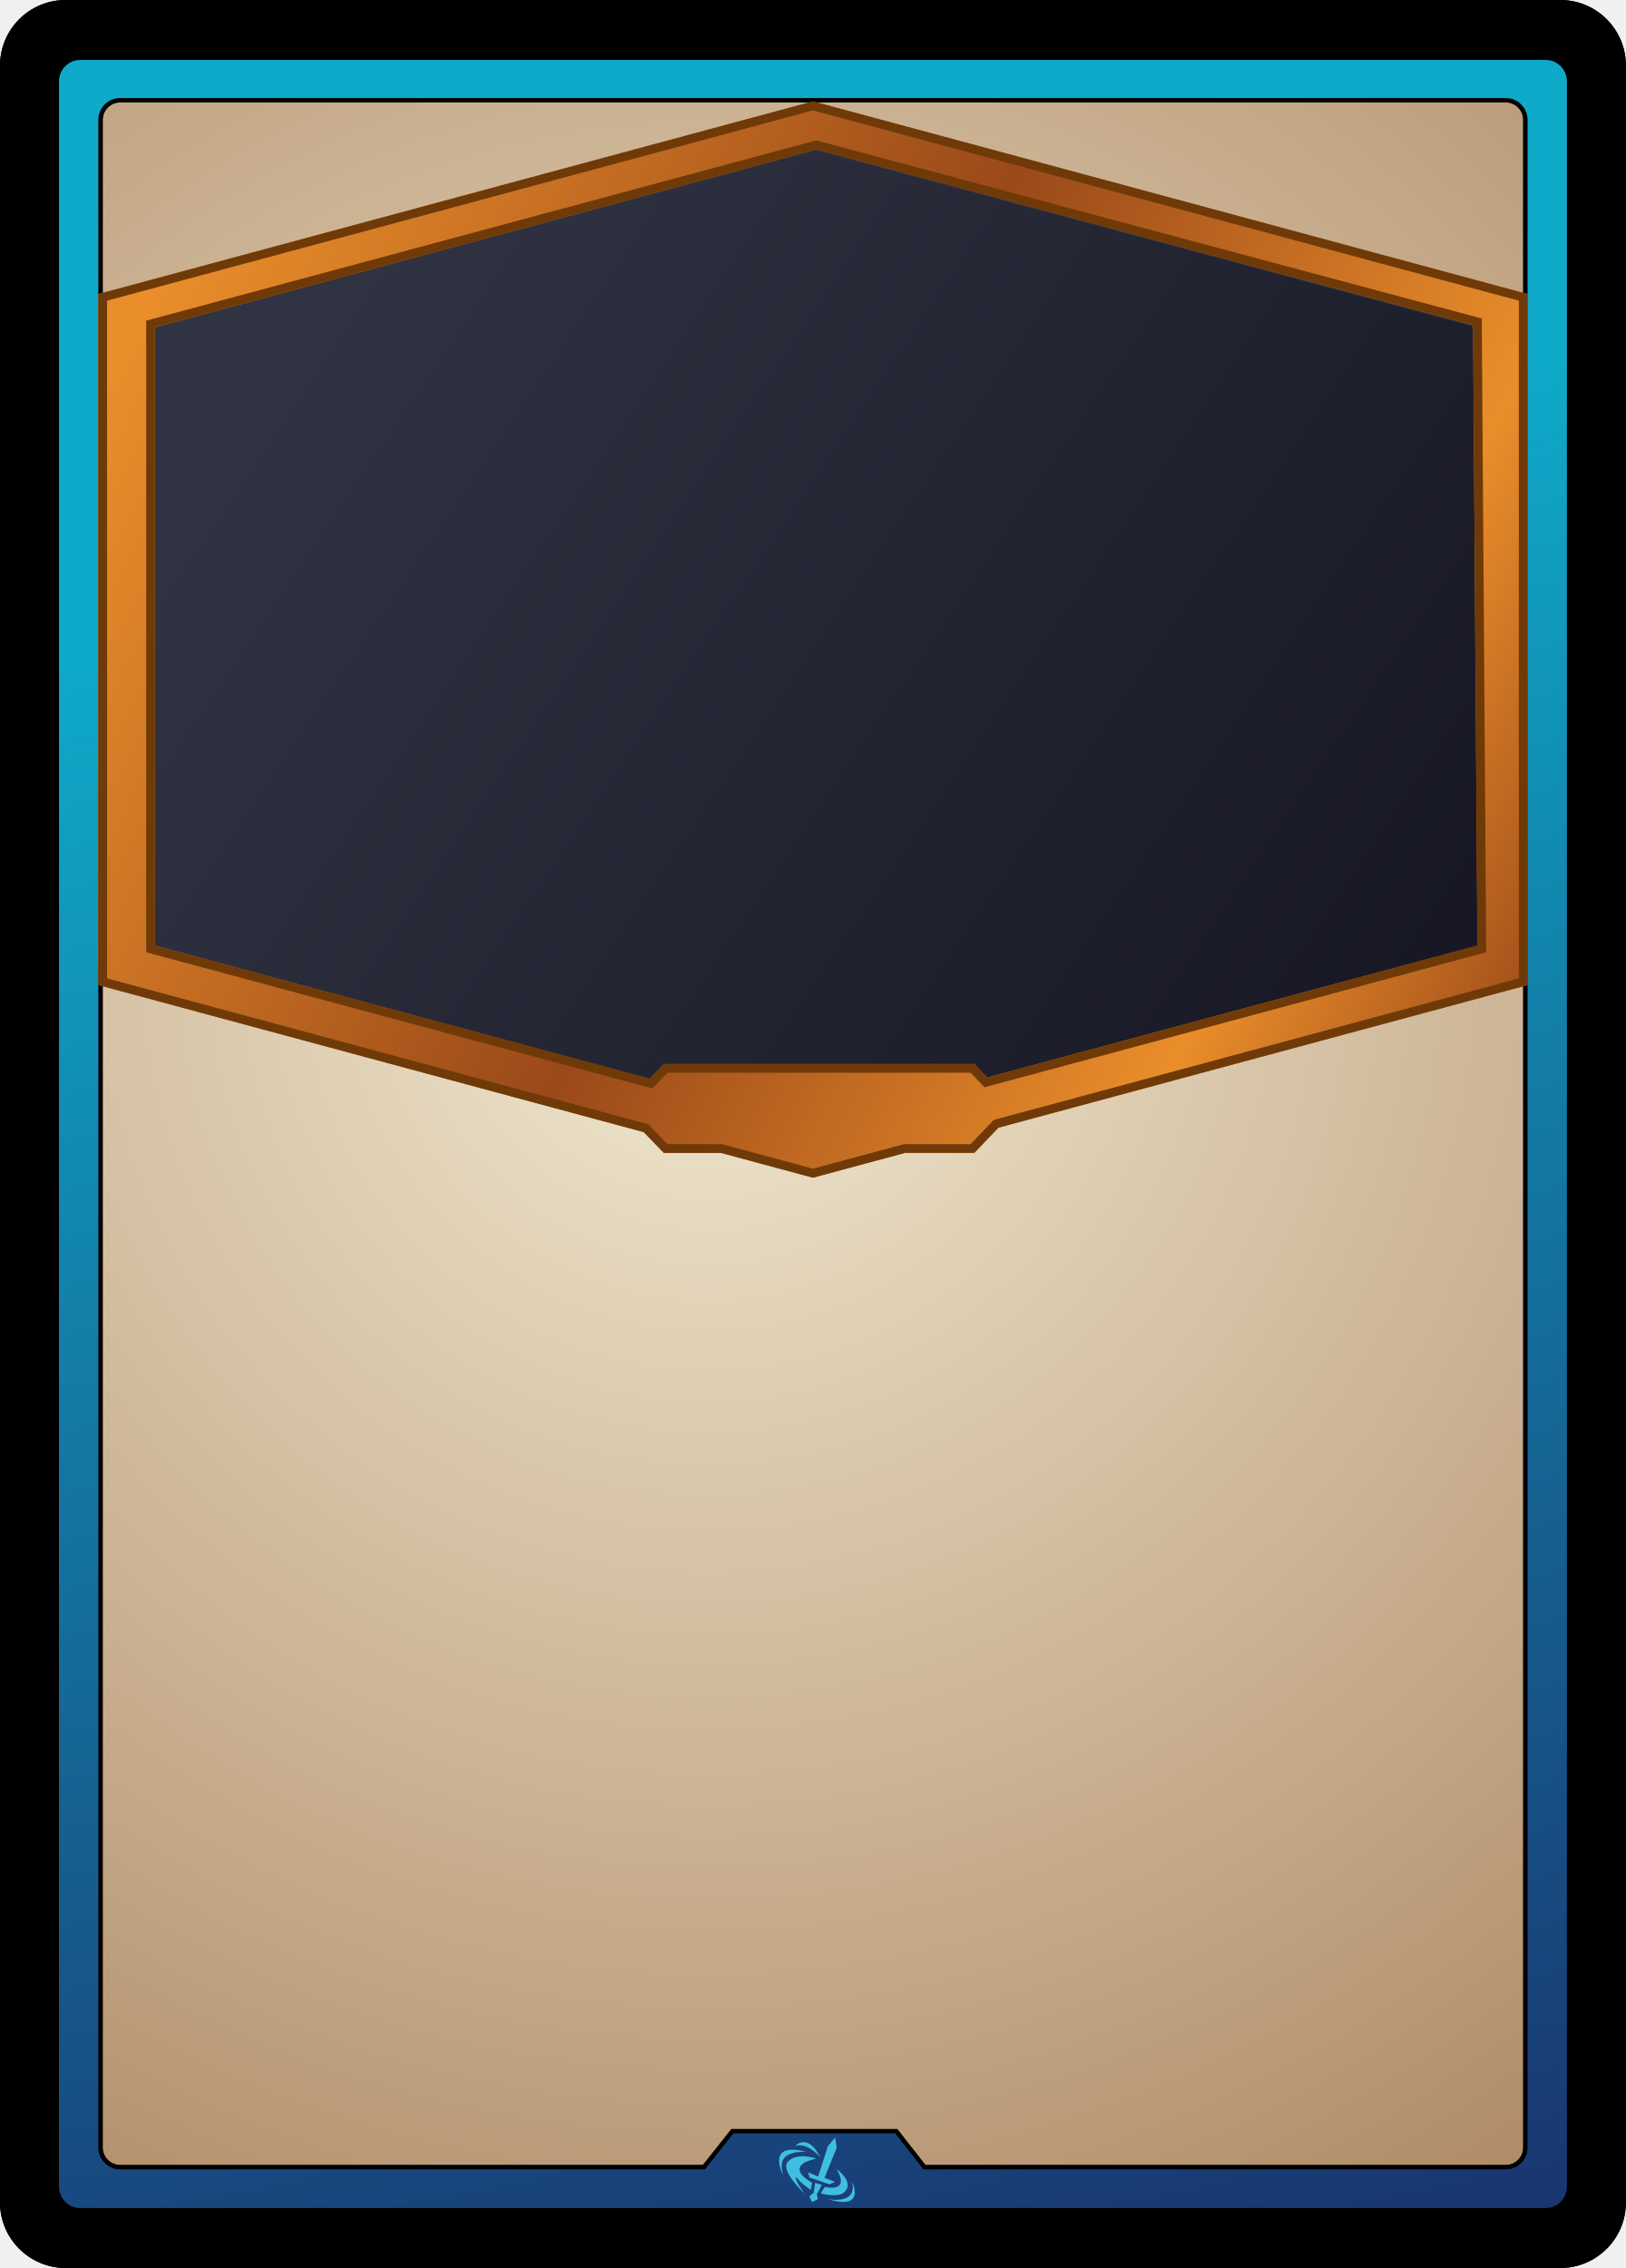
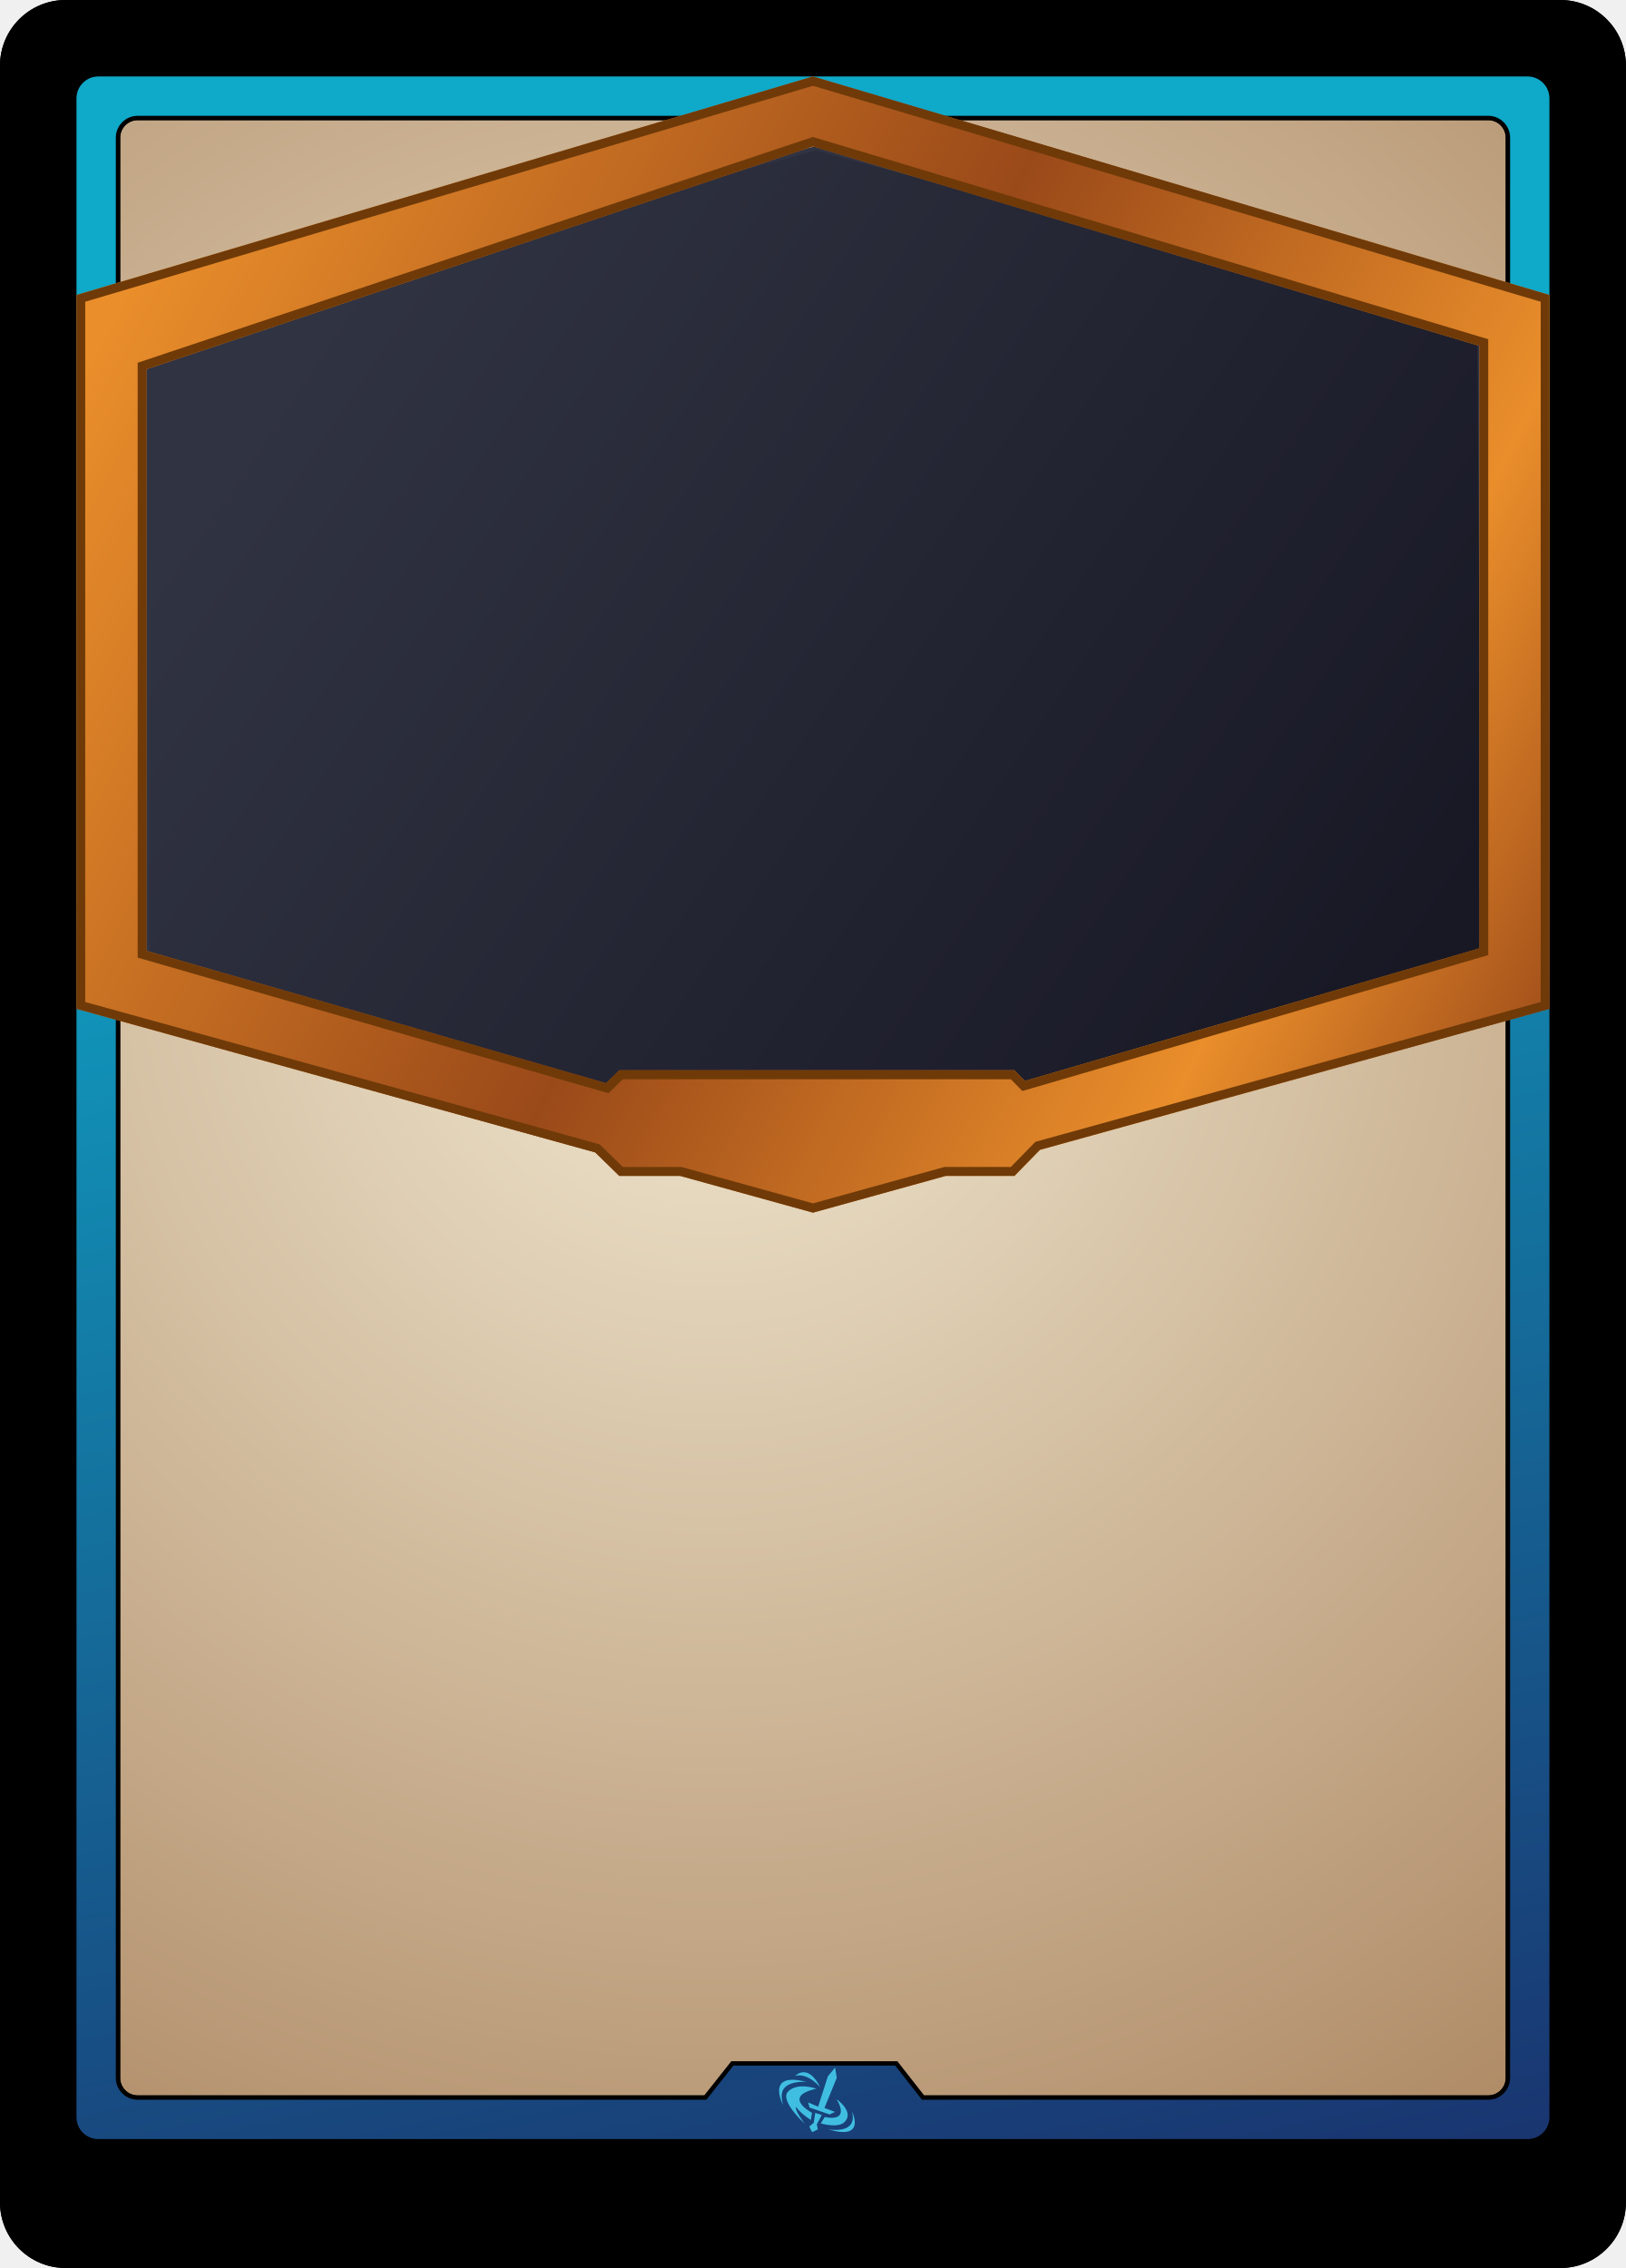
<svg xmlns="http://www.w3.org/2000/svg" viewBox="0 0 744 1038" width="744" height="1038">
  <defs>
-     <clipPath id="alignment-12732649771380011194">
+     <clipPath id="alignment-10299947462586364071">
      <path d="M36,66 C36,49.446 49.446,36 66,36 L750,36 C766.554,36 780,49.446 780,66 L780,1044 C780,1060.554 766.554,1074 750,1074 L66,1074 C49.446,1074 36,1060.554 36,1044 L36,66 Z" fill="#000000" />
    </clipPath>
-     <radialGradient id="10713766372783538357" cx="629.22" cy="800.195" r="591.798" gradientTransform="matrix(0.001449275,0,0,0.00101713,-0.09130435,-0.06436175)">
+     <radialGradient id="15008876716669144625" cx="624.09" cy="778.566" r="571.422" gradientTransform="matrix(0.00148368,0,0,0.001059322,-0.1053412,-0.07521186)">
      <stop stop-color="#5f7470" />
      <stop offset="1" stop-color="#889696" />
    </radialGradient>
-     <radialGradient id="13199651728109058898" cx="360.151" cy="476.898" r="682.273" gradientTransform="matrix(0.001529052,0,0,0.001054852,-0.1238532,-0.08529201)">
+     <radialGradient id="3538668295166585667" cx="361.321" cy="468.33" r="656.523" gradientTransform="matrix(0.001567398,0,0,0.001101322,-0.1394984,-0.09801762)">
      <stop stop-color="#f1e9d2" />
      <stop offset="0.197" stop-color="#e4d6bc" />
      <stop offset="1" stop-color="#ae8964" />
    </radialGradient>
-     <clipPath id="alignment-16440298806897354872">
-       <path d="M81,90.857 C81,85.339 85.482,80.857 91,80.857 L725,80.857 C730.518,80.857 735,85.339 735,90.857 L735,1018.857 C735,1024.375 730.518,1028.857 725,1028.857 L91,1028.857 C85.482,1028.857 81,1024.375 81,1018.857 L81,90.857 Z" fill="#000000" />
+     <clipPath id="alignment-4311996430811290990">
+       <path d="M89,99 C89,93.482 93.482,89 99,89 L717,89 C722.518,89 727,93.482 727,99 L727,987 C727,992.518 722.518,997 717,997 L99,997 C93.482,997 89,992.518 89,987 L89,99 Z" fill="#000000" />
    </clipPath>
-     <linearGradient id="6265256735475106297" x1="568.926" y1="1115.483" x2="395.869" y2="272.567" gradientTransform="matrix(0.001449275,0,0,0.00101713,-0.09130435,-0.06450738)">
+     <linearGradient id="12930453340193467892" x1="565.194" y1="1081.16" x2="396.15" y2="271.816" gradientTransform="matrix(0.00148368,0,0,0.001059322,-0.1053412,-0.07521186)">
      <stop stop-color="#1a316d" />
      <stop offset="1" stop-color="#0fa9c9" />
    </linearGradient>
-     <linearGradient id="5010491934619268175" x1="638.793" y1="510.654" x2="155.743" y2="184.676" gradientTransform="matrix(0.0016353,0,0,0.002219887,-0.1104473,-0.2711015)">
+     <linearGradient id="12840106383794389328" x1="638.793" y1="510.654" x2="155.743" y2="184.676" gradientTransform="matrix(0.0016353,0,0,0.002219887,-0.1104473,-0.2711015)">
      <stop stop-color="#181825" />
      <stop offset="0.999" stop-color="#303342" />
    </linearGradient>
-     <linearGradient id="5931164231352191337" x1="74.051" y1="179.459" x2="719.387" y2="505.026" gradientTransform="matrix(0.001529052,0,0,0.002030006,-0.06880734,-0.2042941)">
+     <linearGradient id="4007430623642724752" x1="64.939" y1="172.451" x2="730.011" y2="516.12" gradientTransform="matrix(0.00148368,0,0,0.001923077,-0.05192878,-0.1716279)">
      <stop stop-color="#ea8e2b" />
      <stop offset="0.455" stop-color="#9a4919" />
      <stop offset="0.797" stop-color="#ea8e2b" />
      <stop offset="1" stop-color="#9a4919" />
    </linearGradient>
-     <clipPath id="alignment-675411685597148219">
-       <path d="M372,140.637 C372.135,140.674 699,228.79 699,228.79 C699,228.79 699,545.094 699,545.094 C699,545.094 553.751,584.25 456.862,610.369 C451.608,615.86 445.843,621.884 445.843,621.884 C445.843,621.884 414.151,621.884 414.151,621.884 C388.551,628.785 372.03,633.238 372,633.247 C371.97,633.238 355.449,628.785 329.849,621.884 C329.849,621.884 303.762,621.884 303.762,621.884 C303.762,621.884 299.247,617.223 294.54,612.365 C197.843,586.297 45,545.094 45,545.094 C45,545.094 45,228.79 45,228.79 C45,228.79 371.865,140.674 372,140.637 ZM70.902,244.074 C70.902,244.074 70.902,527.016 70.902,527.016 C70.902,527.016 207.628,563.809 297.26,587.928 C300.847,584.226 303.762,581.218 303.762,581.218 C303.762,581.218 445.843,581.218 445.843,581.218 C445.843,581.218 448.44,583.932 451.737,587.377 C541.388,563.252 676.046,527.016 676.046,527.016 C676.046,527.016 674.067,243.085 674.067,243.085 C674.067,243.085 373.605,162.688 373.474,162.653 C373.344,162.688 70.902,244.074 70.902,244.074 Z" fill="#000000" />
+     <clipPath id="alignment-13673228581461116920">
+       <path d="M378.211,129.545 C378.345,129.584 715.211,226.924 715.211,226.924 C715.211,226.924 715.211,545.094 715.211,545.094 C715.211,545.094 581.094,581.238 482.076,607.924 C476.218,613.76 470.409,619.546 470.409,619.546 C470.409,619.546 438.95,619.546 438.95,619.546 C402.944,629.249 378.249,635.905 378.211,635.915 C378.174,635.905 353.478,629.249 317.472,619.546 C317.472,619.546 289.591,619.546 289.591,619.546 C289.591,619.546 284.28,614.49 278.58,609.064 C179.198,582.281 41.211,545.094 41.211,545.094 C41.211,545.094 41.211,226.924 41.211,226.924 C41.211,226.924 378.078,129.584 378.211,129.545 ZM73.211,260.033 C73.211,260.033 73.211,519.226 73.211,519.226 C73.211,519.226 193.996,553.096 283.546,578.208 C287.025,574.896 289.591,572.454 289.591,572.454 C289.591,572.454 470.409,572.454 470.409,572.454 C470.409,572.454 472.378,574.416 475.18,577.207 C564.483,551.838 683.211,518.111 683.211,518.111 C683.211,518.111 683.211,249.63 683.211,249.63 C683.211,249.63 378.338,160.742 378.211,160.705 C378.091,160.744 73.211,260.033 73.211,260.033 Z" fill="#000000" />
+     </clipPath>
+     <mask id="mask-10230758215421223991" mask-type="alpha">
+       <g transform="matrix(1,0,0,1,0.00000001,-54.24652)">
+         <path d="M373.294,122.124 L677.048,203.402 L679.048,520.32 L373.294,572.597 L67.539,520.32 L67.539,204.402 L373.294,122.124 Z" transform="matrix(1,0,0,1,0,0)" fill="url('#12840106383794389328')" stroke="#303342" stroke-width="2" />
+       </g>
+       <g transform="matrix(1,0,0,1,0.00000001,-54.24652)">
+         <path d="M378.211,129.545 C378.345,129.584 715.211,226.924 715.211,226.924 C715.211,226.924 715.211,545.094 715.211,545.094 C715.211,545.094 581.094,581.238 482.076,607.924 C476.218,613.76 470.409,619.546 470.409,619.546 C470.409,619.546 438.95,619.546 438.95,619.546 C402.944,629.249 378.249,635.905 378.211,635.915 C378.174,635.905 353.478,629.249 317.472,619.546 C317.472,619.546 289.591,619.546 289.591,619.546 C289.591,619.546 284.28,614.49 278.58,609.064 C179.198,582.281 41.211,545.094 41.211,545.094 C41.211,545.094 41.211,226.924 41.211,226.924 C41.211,226.924 378.078,129.584 378.211,129.545 ZM73.211,260.033 C73.211,260.033 73.211,519.226 73.211,519.226 C73.211,519.226 193.996,553.096 283.546,578.208 C287.025,574.896 289.591,572.454 289.591,572.454 C289.591,572.454 470.409,572.454 470.409,572.454 C470.409,572.454 472.378,574.416 475.18,577.207 C564.483,551.838 683.211,518.111 683.211,518.111 C683.211,518.111 683.211,249.63 683.211,249.63 C683.211,249.63 378.338,160.742 378.211,160.705 C378.091,160.744 73.211,260.033 73.211,260.033 Z" transform="matrix(1,0,0,1.026917,-6.211276,-43.78557)" fill="url('#4007430623642724752')" />
+         <path d="M378.211,129.545 C378.345,129.584 715.211,226.924 715.211,226.924 C715.211,226.924 715.211,545.094 715.211,545.094 C715.211,545.094 581.094,581.238 482.076,607.924 C476.218,613.76 470.409,619.546 470.409,619.546 C470.409,619.546 438.95,619.546 438.95,619.546 C402.944,629.249 378.249,635.905 378.211,635.915 C378.174,635.905 353.478,629.249 317.472,619.546 C317.472,619.546 289.591,619.546 289.591,619.546 C289.591,619.546 284.28,614.49 278.58,609.064 C179.198,582.281 41.211,545.094 41.211,545.094 C41.211,545.094 41.211,226.924 41.211,226.924 C41.211,226.924 378.078,129.584 378.211,129.545 ZM73.211,260.033 C73.211,260.033 73.211,519.226 73.211,519.226 C73.211,519.226 193.996,553.096 283.546,578.208 C287.025,574.896 289.591,572.454 289.591,572.454 C289.591,572.454 470.409,572.454 470.409,572.454 C470.409,572.454 472.378,574.416 475.18,577.207 C564.483,551.838 683.211,518.111 683.211,518.111 C683.211,518.111 683.211,249.63 683.211,249.63 C683.211,249.63 378.338,160.742 378.211,160.705 C378.091,160.744 73.211,260.033 73.211,260.033 Z" transform="matrix(1,0,0,1.026917,-6.211276,-43.78557)" clip-path="url(#alignment-13673228581461116920)" fill="none" stroke="#6f3a08" stroke-width="8" />
+       </g>
+     </mask>
+     <linearGradient id="16473553761292149492" x1="638.793" y1="510.654" x2="155.743" y2="184.676" gradientTransform="matrix(0.0016353,0,0,0.002219887,-0.1104473,-0.2711015)">
+       <stop stop-color="#181825" />
+       <stop offset="0.999" stop-color="#303342" />
+     </linearGradient>
+     <linearGradient id="12384747001587344606" x1="64.939" y1="172.451" x2="730.011" y2="516.12" gradientTransform="matrix(0.00148368,0,0,0.001923077,-0.05192878,-0.1716279)">
+       <stop stop-color="#ea8e2b" />
+       <stop offset="0.455" stop-color="#9a4919" />
+       <stop offset="0.797" stop-color="#ea8e2b" />
+       <stop offset="1" stop-color="#9a4919" />
+     </linearGradient>
+     <clipPath id="alignment-17264384417429013032">
+       <path d="M378.211,129.545 C378.345,129.584 715.211,226.924 715.211,226.924 C715.211,226.924 715.211,545.094 715.211,545.094 C715.211,545.094 581.094,581.238 482.076,607.924 C476.218,613.76 470.409,619.546 470.409,619.546 C470.409,619.546 438.95,619.546 438.95,619.546 C402.944,629.249 378.249,635.905 378.211,635.915 C378.174,635.905 353.478,629.249 317.472,619.546 C317.472,619.546 289.591,619.546 289.591,619.546 C289.591,619.546 284.28,614.49 278.58,609.064 C179.198,582.281 41.211,545.094 41.211,545.094 C41.211,545.094 41.211,226.924 41.211,226.924 C41.211,226.924 378.078,129.584 378.211,129.545 ZM73.211,260.033 C73.211,260.033 73.211,519.226 73.211,519.226 C73.211,519.226 193.996,553.096 283.546,578.208 C287.025,574.896 289.591,572.454 289.591,572.454 C289.591,572.454 470.409,572.454 470.409,572.454 C470.409,572.454 472.378,574.416 475.18,577.207 C564.483,551.838 683.211,518.111 683.211,518.111 C683.211,518.111 683.211,249.63 683.211,249.63 C683.211,249.63 378.338,160.742 378.211,160.705 C378.091,160.744 73.211,260.033 73.211,260.033 Z" fill="#000000" />
    </clipPath>
  </defs>
  <g>
    <rect fill="#ffffff" fill-opacity="0" x="0" y="0" width="744" height="1038" />
    <g>
      <g>
        <g transform="matrix(1,0,0,1,-36,-36)">
          <path d="M36,66 C36,49.446 49.446,36 66,36 L750,36 C766.554,36 780,49.446 780,66 L780,1044 C780,1060.554 766.554,1074 750,1074 L66,1074 C49.446,1074 36,1060.554 36,1044 L36,66 Z" fill="#000000" />
-           <path d="M36,66 C36,49.446 49.446,36 66,36 L750,36 C766.554,36 780,49.446 780,66 L780,1044 C780,1060.554 766.554,1074 750,1074 L66,1074 C49.446,1074 36,1060.554 36,1044 L36,66 Z" clip-path="url(#alignment-12732649771380011194)" fill="none" stroke="#000000" stroke-width="4" />
+           <path d="M36,66 C36,49.446 49.446,36 66,36 L750,36 C766.554,36 780,49.446 780,66 L780,1044 C780,1060.554 766.554,1074 750,1074 L66,1074 C49.446,1074 36,1060.554 36,1044 L36,66 Z" clip-path="url(#alignment-10299947462586364071)" fill="none" stroke="#000000" stroke-width="4" />
        </g>
        <g transform="matrix(1,0,0,1,-36,-36)">
+           <path d="M71,81 C71,75.482 75.482,71 81,71 L735,71 C740.518,71 745,75.482 745,81 L745,1005 C745,1010.518 740.518,1015 735,1015 L81,1015 C75.482,1015 71,1010.518 71,1005 L71,81 Z" fill="url('#15008876716669144625')" />
+         </g>
+         <g transform="matrix(1,0,0,1,-36,-36)">
+           <path d="M89,99 C89,93.482 93.482,89 99,89 L717,89 C722.518,89 727,93.482 727,99 L727,987 C727,992.518 722.518,997 717,997 L99,997 C93.482,997 89,992.518 89,987 L89,99 Z" fill="url('#3538668295166585667')" />
+           <path d="M89,99 C89,93.482 93.482,89 99,89 L717,89 C722.518,89 727,93.482 727,99 L727,987 C727,992.518 722.518,997 717,997 L99,997 C93.482,997 89,992.518 89,987 L89,99 Z" clip-path="url(#alignment-4311996430811290990)" fill="none" stroke="#000000" stroke-width="4" />
+         </g>
+       </g>
+       <g>
+         <g transform="matrix(1,0,0,1,-36,-36)">
          <g>
-             <path d="M63,73.09 C63,67.676 67.368,63.278 72.746,63.278 L743.254,63.278 C748.632,63.278 753,67.676 753,73.09 L753,1036.624 C753,1042.038 748.632,1046.436 743.254,1046.436 L72.746,1046.436 C67.368,1046.436 63,1042.038 63,1036.624 L63,73.09 Z" fill="url('#10713766372783538357')" />
+             <path d="M81,71 C81,71 735,71 735,71 C740.518,71 745,75.482 745,81 C745,81 745,1005 745,1005 C745,1010.518 740.518,1015 735,1015 C735,1015 81,1015 81,1015 C75.482,1015 71,1010.518 71,1005 C71,1005 71,81 71,81 C71,75.482 75.482,71 81,71 ZM89,99 C89,99 89,987 89,987 C89,992.518 93.482,997 99,997 C99,997 359.217,997 359.217,997 C361.901,993.615 371.619,981.356 371.619,981.356 C371.619,981.356 445.64,981.356 445.64,981.356 C445.64,981.356 455.24,993.615 457.891,997 C457.891,997 717,997 717,997 C722.518,997 727,992.518 727,987 C727,987 727,99 727,99 C727,93.482 722.518,89 717,89 C717,89 99,89 99,89 C93.482,89 89,93.482 89,99 Z" fill="url('#12930453340193467892')" stroke="#000000" stroke-width="4" style="paint-order: stroke;" />
          </g>
          <g>
-             <path d="M81,90.857 C81,85.339 85.482,80.857 91,80.857 L725,80.857 C730.518,80.857 735,85.339 735,90.857 L735,1018.857 C735,1024.375 730.518,1028.857 725,1028.857 L91,1028.857 C85.482,1028.857 81,1024.375 81,1018.857 L81,90.857 Z" fill="url('#13199651728109058898')" />
-             <path d="M81,90.857 C81,85.339 85.482,80.857 91,80.857 L725,80.857 C730.518,80.857 735,85.339 735,90.857 L735,1018.857 C735,1024.375 730.518,1028.857 725,1028.857 L91,1028.857 C85.482,1028.857 81,1024.375 81,1018.857 L81,90.857 Z" clip-path="url(#alignment-16440298806897354872)" fill="none" stroke="#130e0a" stroke-width="4" />
-           </g>
-           <g>
-             <g>
-               <path d="M72.746,63.421 C72.746,63.421 743.254,63.421 743.254,63.421 C748.632,63.421 753,67.819 753,73.233 C753,73.233 753,1036.767 753,1036.767 C753,1042.181 748.632,1046.579 743.254,1046.579 C743.254,1046.579 72.746,1046.579 72.746,1046.579 C67.368,1046.579 63,1042.181 63,1036.767 C63,1036.767 63,73.233 63,73.233 C63,67.819 67.368,63.421 72.746,63.421 ZM81,90.857 C81,90.857 81,1018.857 81,1018.857 C81,1024.375 85.482,1028.857 91,1028.857 C91,1028.857 358.538,1028.857 358.538,1028.857 C358.538,1028.857 371.619,1012.356 371.619,1012.356 C371.619,1012.356 445.64,1012.356 445.64,1012.356 C445.64,1012.356 458.562,1028.857 458.562,1028.857 C458.562,1028.857 725,1028.857 725,1028.857 C730.518,1028.857 735,1024.375 735,1018.857 C735,1018.857 735,90.857 735,90.857 C735,85.339 730.518,80.857 725,80.857 C725,80.857 91,80.857 91,80.857 C85.482,80.857 81,85.339 81,90.857 Z" fill="url('#6265256735475106297')" stroke="#000000" stroke-width="4" style="paint-order: stroke;" />
-             </g>
-             <g>
-               <g transform="matrix(0.07269106,0,0,0.07269106,381.7171,958.8349)">
-                 <g transform="matrix(1,0,0,1,0,0)">
+             <g transform="matrix(0.07269106,0,0,0.07269106,381.7171,926.8349)">
+               <g transform="matrix(1,0,0,1,0,0)">
+                 <g>
+                   <g>
+                     <g>
+                       <path d="M383.311,895.559 C383.311,895.559 263.104,852.371 204.151,914.337 C150.515,970.714 309.199,1115.884 309.199,1115.884 C309.199,1115.884 239.696,1022.94 256.969,1011.014 C256.969,1011.014 271.18,1041.163 348.085,1092.57 C348.085,1092.57 355.685,1047.603 355.685,1047.603 C348.314,1043.375 165.649,944.088 383.311,895.559 C383.311,895.559 383.311,895.559 383.311,895.559 Z" fill="#40bee2" />
+                     </g>
+                   </g>
+                 </g>
+                 <g>
+                   <g>
+                     <g>
+                       <path d="M510.8,961.772 C510.8,961.772 627.236,1043.546 558.351,1107.137 C516.338,1145.921 410.692,1114.109 410.692,1114.109 C410.692,1114.109 435.779,1073.806 435.779,1073.806 C505.025,1088.804 577.424,1076.923 510.8,961.772 C510.8,961.772 510.8,961.772 510.8,961.772 Z" fill="#40bee2" />
+                     </g>
+                   </g>
+                 </g>
+                 <g>
                  <g>
                    <g>
                      <g>
-                         <path d="M383.311,895.559 C383.311,895.559 263.104,852.371 204.151,914.337 C150.515,970.714 309.199,1115.884 309.199,1115.884 C309.199,1115.884 239.696,1022.94 256.969,1011.014 C256.969,1011.014 271.18,1041.163 348.085,1092.57 C348.085,1092.57 355.685,1047.603 355.685,1047.603 C348.314,1043.375 165.649,944.088 383.311,895.559 C383.311,895.559 383.311,895.559 383.311,895.559 Z" fill="#40bee2" />
+                         <path d="M394.045,1008.756 C394.045,1008.756 455.709,817.202 455.709,817.202 C455.709,817.202 501.094,762.594 501.094,762.594 C501.094,762.594 511.355,827.396 511.355,827.396 C511.355,827.396 433.912,1017.124 433.912,1017.124 C433.912,1017.124 500.167,1041.814 500.167,1041.814 C500.167,1041.814 465.869,1057.593 465.869,1057.593 C465.869,1057.593 340.284,1014.608 340.284,1014.608 C340.284,1014.608 331.02,982.144 331.02,982.144 C331.02,982.144 394.045,1008.756 394.045,1008.756 C394.045,1008.756 394.045,1008.756 394.045,1008.756 Z" fill="#40bee2" />
                      </g>
                    </g>
                  </g>
                  <g>
                    <g>
                      <g>
-                         <path d="M510.8,961.772 C510.8,961.772 627.236,1043.546 558.351,1107.137 C516.338,1145.921 410.692,1114.109 410.692,1114.109 C410.692,1114.109 435.779,1073.806 435.779,1073.806 C505.025,1088.804 577.424,1076.923 510.8,961.772 C510.8,961.772 510.8,961.772 510.8,961.772 Z" fill="#40bee2" />
+                         <path d="M375.808,1048.102 C375.808,1048.102 366.2,1110.537 366.2,1110.537 C366.2,1110.537 338.592,1133.92 338.592,1133.92 C338.592,1133.92 355.434,1169.608 356.403,1169.228 C357.372,1168.848 392.274,1151.709 392.274,1151.709 C392.274,1151.709 385.889,1119.829 385.889,1119.829 C385.889,1119.829 417.356,1061.36 417.356,1061.36 C417.356,1061.36 375.808,1048.102 375.808,1048.102 C375.808,1048.102 375.808,1048.102 375.808,1048.102 Z" fill="#40bee2" />
                      </g>
                    </g>
                  </g>
+                 </g>
+                 <g>
                  <g>
                    <g>
-                       <g>
-                         <g>
-                           <path d="M394.045,1008.756 C394.045,1008.756 455.709,817.202 455.709,817.202 C455.709,817.202 501.094,762.594 501.094,762.594 C501.094,762.594 511.355,827.396 511.355,827.396 C511.355,827.396 433.912,1017.124 433.912,1017.124 C433.912,1017.124 500.167,1041.814 500.167,1041.814 C500.167,1041.814 465.869,1057.593 465.869,1057.593 C465.869,1057.593 340.284,1014.608 340.284,1014.608 C340.284,1014.608 331.02,982.144 331.02,982.144 C331.02,982.144 394.045,1008.756 394.045,1008.756 C394.045,1008.756 394.045,1008.756 394.045,1008.756 Z" fill="#40bee2" />
-                         </g>
-                       </g>
-                     </g>
-                     <g>
-                       <g>
-                         <g>
-                           <path d="M375.808,1048.102 C375.808,1048.102 366.2,1110.537 366.2,1110.537 C366.2,1110.537 338.592,1133.92 338.592,1133.92 C338.592,1133.92 355.434,1169.608 356.403,1169.228 C357.372,1168.848 392.274,1151.709 392.274,1151.709 C392.274,1151.709 385.889,1119.829 385.889,1119.829 C385.889,1119.829 417.356,1061.36 417.356,1061.36 C417.356,1061.36 375.808,1048.102 375.808,1048.102 C375.808,1048.102 375.808,1048.102 375.808,1048.102 Z" fill="#40bee2" />
-                         </g>
-                       </g>
+                       <path d="M321.991,853.352 C59.177,783.936 172.683,997.378 172.683,997.378 C159.891,942.724 158.21,901.075 201.017,874.867 C249.371,845.263 321.991,853.352 321.991,853.352 C321.991,853.352 321.991,853.352 321.991,853.352 Z" fill="#40bee2" />
                    </g>
                  </g>
+                 </g>
+                 <g>
                  <g>
                    <g>
-                       <g>
-                         <path d="M321.991,853.352 C59.177,783.936 172.683,997.378 172.683,997.378 C159.891,942.724 158.21,901.075 201.017,874.867 C249.371,845.263 321.991,853.352 321.991,853.352 C321.991,853.352 321.991,853.352 321.991,853.352 Z" fill="#40bee2" />
-                       </g>
+                       <path d="M456.882,1150.906 C701.991,1225.343 606.623,1037.854 606.623,1037.854 C647.294,1188.741 456.882,1150.906 456.882,1150.906 C456.882,1150.906 456.882,1150.906 456.882,1150.906 Z" fill="#40bee2" />
                    </g>
                  </g>
+                 </g>
+                 <g>
                  <g>
                    <g>
-                       <g>
-                         <path d="M456.882,1150.906 C701.991,1225.343 606.623,1037.854 606.623,1037.854 C647.294,1188.741 456.882,1150.906 456.882,1150.906 C456.882,1150.906 456.882,1150.906 456.882,1150.906 Z" fill="#40bee2" />
-                       </g>
-                     </g>
-                   </g>
-                   <g>
-                     <g>
-                       <g>
-                         <path d="M407.839,887.612 C329.169,729.672 250.011,815.02 250.011,815.02 C332.055,793.095 407.839,887.612 407.839,887.612 C407.839,887.612 407.839,887.612 407.839,887.612 Z" fill="#40bee2" />
-                       </g>
+                       <path d="M407.839,887.612 C329.169,729.672 250.011,815.02 250.011,815.02 C332.055,793.095 407.839,887.612 407.839,887.612 C407.839,887.612 407.839,887.612 407.839,887.612 Z" fill="#40bee2" />
                    </g>
                  </g>
                </g>
              </g>
            </g>
          </g>
        </g>
      </g>
      <g>
        <g transform="matrix(1,0,0,1,0.00000001,-54.24652)">
-           <path d="M373.294,122.124 L677.048,203.402 L679.048,490.32 L373.294,572.597 L67.539,490.32 L67.539,204.402 L373.294,122.124 Z" transform="matrix(1,0,0,1,0,0)" fill="url('#5010491934619268175')" stroke="#303342" stroke-width="2" />
+           <path d="M373.294,122.124 L677.048,203.402 L679.048,520.32 L373.294,572.597 L67.539,520.32 L67.539,204.402 L373.294,122.124 Z" transform="matrix(1,0,0,1,0,0)" fill="url('#16473553761292149492')" stroke="#303342" stroke-width="2" />
        </g>
        <g transform="matrix(1,0,0,1,0.00000001,-54.24652)">
-           <path d="M372,140.637 C372.135,140.674 699,228.79 699,228.79 C699,228.79 699,545.094 699,545.094 C699,545.094 553.751,584.25 456.862,610.369 C451.608,615.86 445.843,621.884 445.843,621.884 C445.843,621.884 414.151,621.884 414.151,621.884 C388.551,628.785 372.03,633.238 372,633.247 C371.97,633.238 355.449,628.785 329.849,621.884 C329.849,621.884 303.762,621.884 303.762,621.884 C303.762,621.884 299.247,617.223 294.54,612.365 C197.843,586.297 45,545.094 45,545.094 C45,545.094 45,228.79 45,228.79 C45,228.79 371.865,140.674 372,140.637 ZM70.902,244.074 C70.902,244.074 70.902,527.016 70.902,527.016 C70.902,527.016 207.628,563.809 297.26,587.928 C300.847,584.226 303.762,581.218 303.762,581.218 C303.762,581.218 445.843,581.218 445.843,581.218 C445.843,581.218 448.44,583.932 451.737,587.377 C541.388,563.252 676.046,527.016 676.046,527.016 C676.046,527.016 674.067,243.085 674.067,243.085 C674.067,243.085 373.605,162.688 373.474,162.653 C373.344,162.688 70.902,244.074 70.902,244.074 Z" transform="matrix(1,0,0,1,0,-40)" fill="url('#5931164231352191337')" />
-           <path d="M372,140.637 C372.135,140.674 699,228.79 699,228.79 C699,228.79 699,545.094 699,545.094 C699,545.094 553.751,584.25 456.862,610.369 C451.608,615.86 445.843,621.884 445.843,621.884 C445.843,621.884 414.151,621.884 414.151,621.884 C388.551,628.785 372.03,633.238 372,633.247 C371.97,633.238 355.449,628.785 329.849,621.884 C329.849,621.884 303.762,621.884 303.762,621.884 C303.762,621.884 299.247,617.223 294.54,612.365 C197.843,586.297 45,545.094 45,545.094 C45,545.094 45,228.79 45,228.79 C45,228.79 371.865,140.674 372,140.637 ZM70.902,244.074 C70.902,244.074 70.902,527.016 70.902,527.016 C70.902,527.016 207.628,563.809 297.26,587.928 C300.847,584.226 303.762,581.218 303.762,581.218 C303.762,581.218 445.843,581.218 445.843,581.218 C445.843,581.218 448.44,583.932 451.737,587.377 C541.388,563.252 676.046,527.016 676.046,527.016 C676.046,527.016 674.067,243.085 674.067,243.085 C674.067,243.085 373.605,162.688 373.474,162.653 C373.344,162.688 70.902,244.074 70.902,244.074 Z" transform="matrix(1,0,0,1,0,-40)" clip-path="url(#alignment-675411685597148219)" fill="none" stroke="#6f3a08" stroke-width="8" />
+           <path d="M378.211,129.545 C378.345,129.584 715.211,226.924 715.211,226.924 C715.211,226.924 715.211,545.094 715.211,545.094 C715.211,545.094 581.094,581.238 482.076,607.924 C476.218,613.76 470.409,619.546 470.409,619.546 C470.409,619.546 438.95,619.546 438.95,619.546 C402.944,629.249 378.249,635.905 378.211,635.915 C378.174,635.905 353.478,629.249 317.472,619.546 C317.472,619.546 289.591,619.546 289.591,619.546 C289.591,619.546 284.28,614.49 278.58,609.064 C179.198,582.281 41.211,545.094 41.211,545.094 C41.211,545.094 41.211,226.924 41.211,226.924 C41.211,226.924 378.078,129.584 378.211,129.545 ZM73.211,260.033 C73.211,260.033 73.211,519.226 73.211,519.226 C73.211,519.226 193.996,553.096 283.546,578.208 C287.025,574.896 289.591,572.454 289.591,572.454 C289.591,572.454 470.409,572.454 470.409,572.454 C470.409,572.454 472.378,574.416 475.18,577.207 C564.483,551.838 683.211,518.111 683.211,518.111 C683.211,518.111 683.211,249.63 683.211,249.63 C683.211,249.63 378.338,160.742 378.211,160.705 C378.091,160.744 73.211,260.033 73.211,260.033 Z" transform="matrix(1,0,0,1.026917,-6.211276,-43.78557)" fill="url('#12384747001587344606')" />
+           <path d="M378.211,129.545 C378.345,129.584 715.211,226.924 715.211,226.924 C715.211,226.924 715.211,545.094 715.211,545.094 C715.211,545.094 581.094,581.238 482.076,607.924 C476.218,613.76 470.409,619.546 470.409,619.546 C470.409,619.546 438.95,619.546 438.95,619.546 C402.944,629.249 378.249,635.905 378.211,635.915 C378.174,635.905 353.478,629.249 317.472,619.546 C317.472,619.546 289.591,619.546 289.591,619.546 C289.591,619.546 284.28,614.49 278.58,609.064 C179.198,582.281 41.211,545.094 41.211,545.094 C41.211,545.094 41.211,226.924 41.211,226.924 C41.211,226.924 378.078,129.584 378.211,129.545 ZM73.211,260.033 C73.211,260.033 73.211,519.226 73.211,519.226 C73.211,519.226 193.996,553.096 283.546,578.208 C287.025,574.896 289.591,572.454 289.591,572.454 C289.591,572.454 470.409,572.454 470.409,572.454 C470.409,572.454 472.378,574.416 475.18,577.207 C564.483,551.838 683.211,518.111 683.211,518.111 C683.211,518.111 683.211,249.63 683.211,249.63 C683.211,249.63 378.338,160.742 378.211,160.705 C378.091,160.744 73.211,260.033 73.211,260.033 Z" transform="matrix(1,0,0,1.026917,-6.211276,-43.78557)" clip-path="url(#alignment-17264384417429013032)" fill="none" stroke="#6f3a08" stroke-width="8" />
        </g>
+       </g>
+       <g mask="url(#mask-10230758215421223991)" />
+       <g>
+         <polyline points="10000000,10000000 -10000000,10000000 -10000000,-10000000 10000000,-10000000" fill="#000000" fill-opacity="0" />
      </g>
    </g>
  </g>
</svg>
